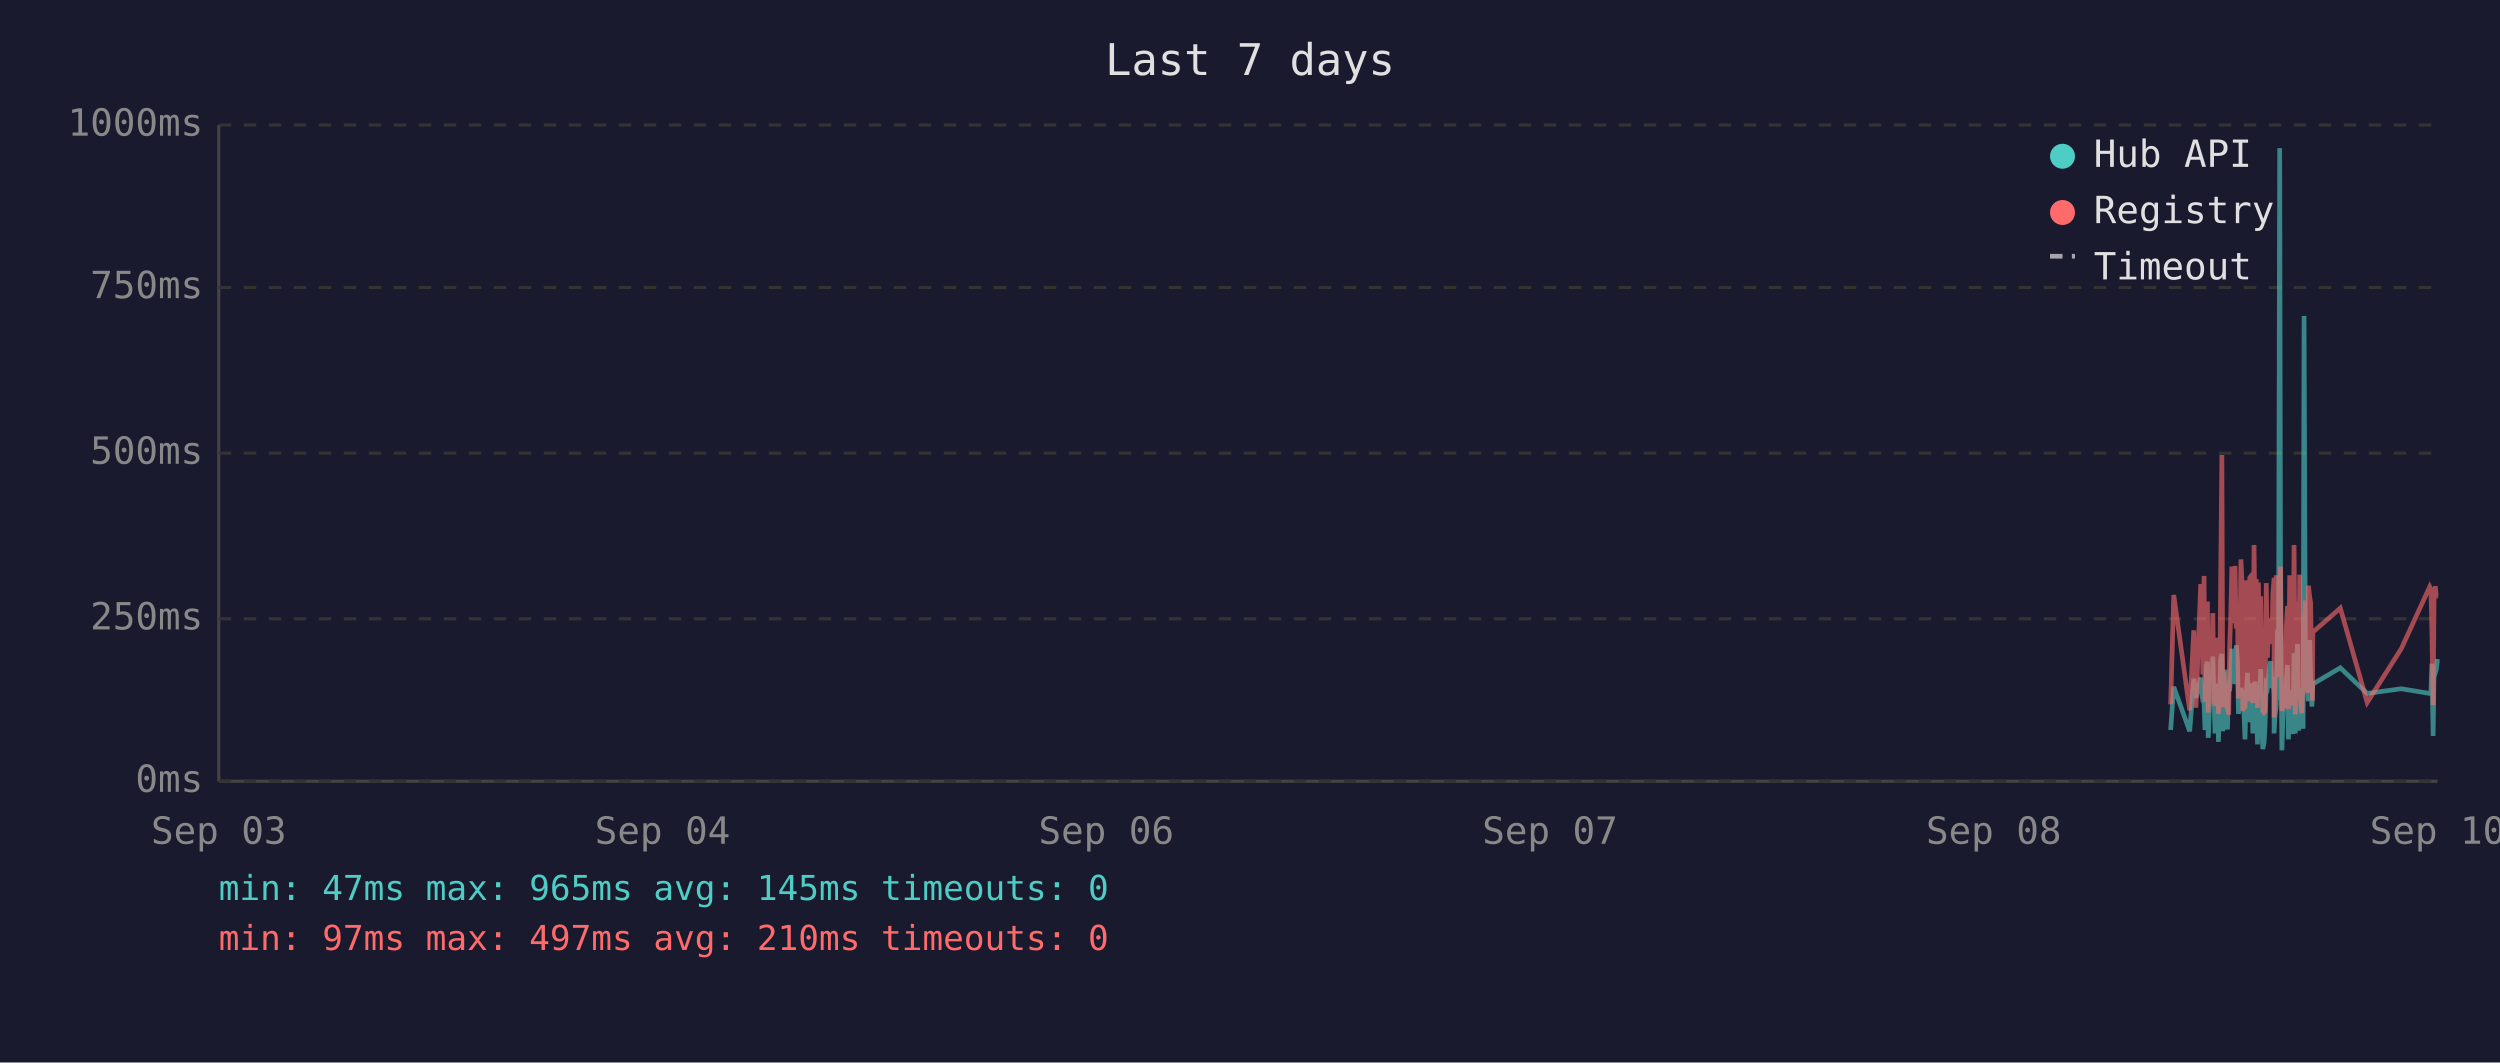
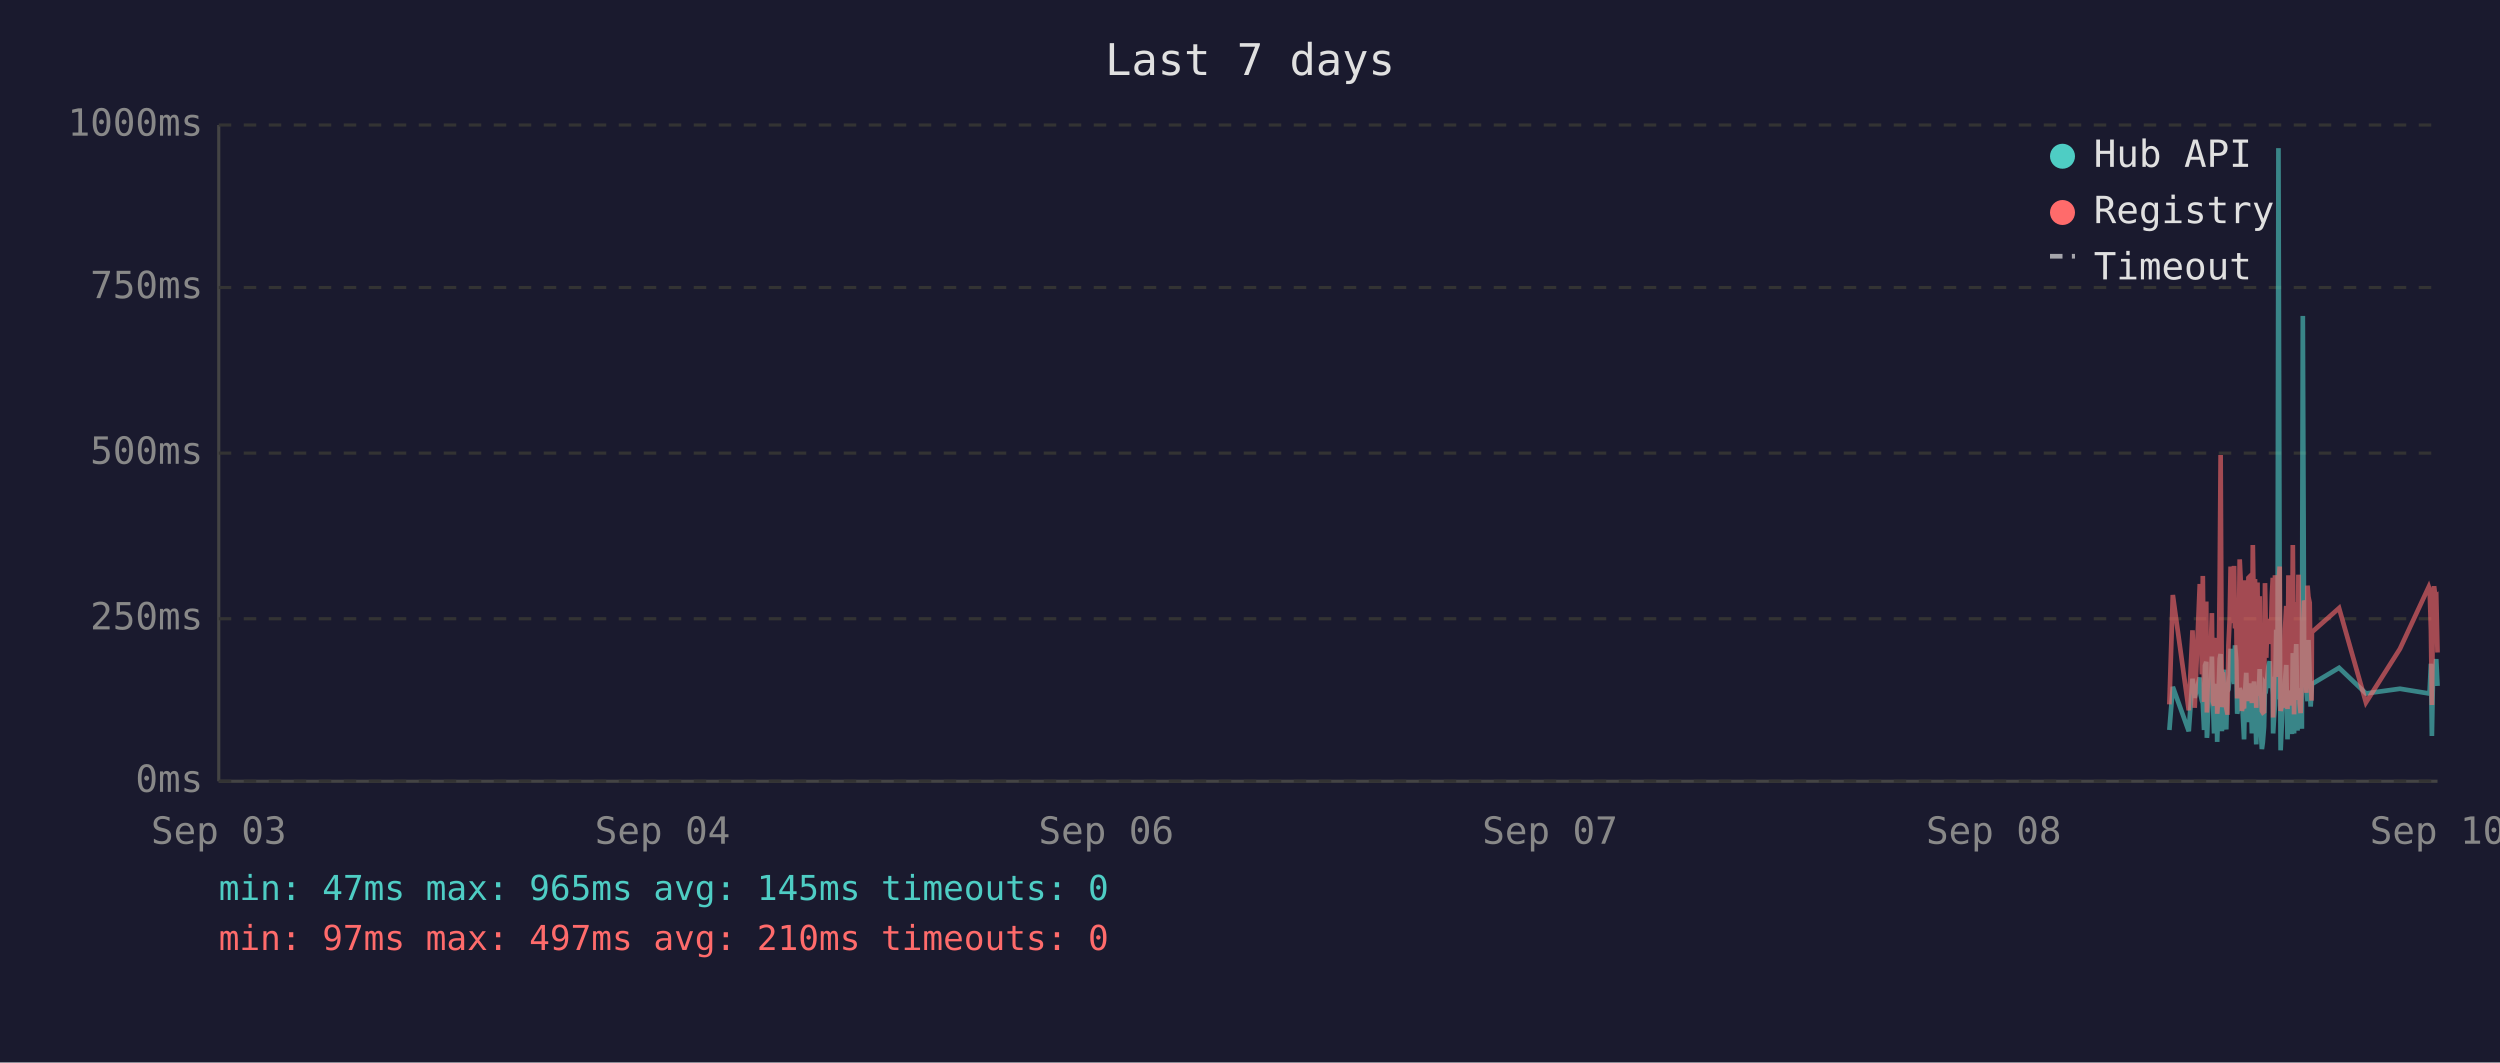
<svg xmlns="http://www.w3.org/2000/svg" viewBox="0 0 800 340" font-family="monospace" font-size="12">
  <rect width="800" height="340" fill="#1a1a2e" />
  <text x="400" y="24" fill="#e0e0e0" font-size="14" text-anchor="middle">Last 7 days</text>
  <line x1="70" y1="40" x2="70" y2="250" stroke="#444" stroke-width="1" />
  <line x1="70" y1="250" x2="780" y2="250" stroke="#444" stroke-width="1" />
  <line x1="70" y1="250" x2="780" y2="250" stroke="#333" stroke-width="1" stroke-dasharray="4" />
  <text x="65" y="250" fill="#888" text-anchor="end" dominant-baseline="middle">0ms</text>
  <line x1="70" y1="198" x2="780" y2="198" stroke="#333" stroke-width="1" stroke-dasharray="4" />
  <text x="65" y="198" fill="#888" text-anchor="end" dominant-baseline="middle">250ms</text>
  <line x1="70" y1="145" x2="780" y2="145" stroke="#333" stroke-width="1" stroke-dasharray="4" />
  <text x="65" y="145" fill="#888" text-anchor="end" dominant-baseline="middle">500ms</text>
  <line x1="70" y1="92" x2="780" y2="92" stroke="#333" stroke-width="1" stroke-dasharray="4" />
  <text x="65" y="92" fill="#888" text-anchor="end" dominant-baseline="middle">750ms</text>
  <line x1="70" y1="40" x2="780" y2="40" stroke="#333" stroke-width="1" stroke-dasharray="4" />
  <text x="65" y="40" fill="#888" text-anchor="end" dominant-baseline="middle">1000ms</text>
  <text x="70" y="270" fill="#888" text-anchor="middle">Sep 03</text>
  <text x="212" y="270" fill="#888" text-anchor="middle">Sep 04</text>
  <text x="354" y="270" fill="#888" text-anchor="middle">Sep 06</text>
  <text x="496" y="270" fill="#888" text-anchor="middle">Sep 07</text>
  <text x="638" y="270" fill="#888" text-anchor="middle">Sep 08</text>
  <text x="780" y="270" fill="#888" text-anchor="middle">Sep 10</text>
-   <polyline points="694.6,233.6 695.6,219.8 700.7,234.0 702.0,217.2 702.7,223.3 704.2,216.8 704.6,222.3 704.9,224.2 705.3,225.0 705.6,233.6 706.0,213.0 706.4,211.8 706.6,236.1 706.7,235.1 707.1,223.8 707.4,221.2 707.8,222.3 708.1,210.1 708.5,223.3 708.8,234.7 709.2,220.6 709.6,218.9 709.9,237.4 710.3,223.1 710.6,210.9 711.0,209.3 711.3,234.0 711.7,217.0 712.0,214.3 712.4,230.9 712.8,233.4 713.1,220.6 713.2,221.2 713.5,220.6 713.8,215.8 714.2,207.6 714.5,216.6 714.9,213.9 715.2,218.9 715.6,206.5 716.0,211.4 716.3,228.4 716.7,226.1 717.1,220.2 717.4,221.2 717.7,221.9 718.1,228.8 718.4,236.6 718.8,221.9 719.2,215.3 719.5,231.1 719.9,221.9 720.2,221.2 720.6,218.7 720.9,234.7 721.3,221.2 721.6,218.1 722.0,223.1 722.4,238.2 722.7,220.8 723.1,224.8 723.4,214.1 723.8,232.6 724.1,239.7 724.5,237.6 724.8,232.6 725.2,219.1 725.6,219.8 725.9,217.2 726.3,213.2 726.6,211.6 727.0,220.2 727.3,216.6 727.7,222.5 727.7,234.7 728.0,229.4 728.4,225.6 728.8,201.5 729.1,223.8 729.5,47.4 729.8,196.0 730.2,240.1 730.5,231.1 730.9,221.0 731.2,225.0 731.6,217.9 732.0,212.8 732.3,236.6 732.7,222.7 733.0,222.9 733.4,221.0 733.7,234.9 734.1,209.0 734.5,234.7 734.8,213.5 735.2,206.1 735.6,233.8 735.9,220.2 736.2,230.7 736.6,223.8 737.0,233.2 737.3,101.1 737.7,207.2 738.0,217.9 738.4,218.9 738.7,224.4 739.1,204.8 739.4,216.6 739.8,226.1 740.0,221.2 740.1,218.9 748.9,213.7 757.5,221.9 768.4,220.4 777.5,221.9 777.9,221.0 778.2,212.4 778.6,235.5 778.9,214.1 779.3,215.3 779.6,214.3 780.0,210.9" fill="none" stroke="#4ecdc4" stroke-width="1.5" opacity="0.6" />
-   <polyline points="694.6,225.4 695.6,190.4 700.7,227.3 702.0,201.7 702.7,226.5 704.2,187.6 704.6,187.6 704.9,215.8 705.3,184.3 705.6,224.6 706.0,206.3 706.4,192.5 706.6,228.0 706.7,225.8 707.1,209.0 707.4,204.0 707.8,209.0 708.1,196.2 708.5,224.4 708.8,225.8 709.2,206.1 709.6,204.2 709.9,228.4 710.3,222.3 710.6,186.0 711.0,145.6 711.3,226.3 711.7,215.1 712.0,226.3 712.4,224.2 712.8,226.5 713.1,228.0 713.2,228.0 713.5,206.5 713.8,198.1 714.2,181.3 714.5,193.1 714.9,199.4 715.2,181.1 715.6,201.1 716.0,196.7 716.3,223.5 716.7,214.9 717.1,179.0 717.4,185.3 717.7,227.5 718.1,225.8 718.4,226.7 718.8,185.7 719.2,209.5 719.5,224.4 719.9,184.9 720.2,184.5 720.6,206.3 720.9,225.0 721.3,174.4 721.6,200.7 722.0,185.3 722.4,226.5 722.7,186.4 723.1,222.7 723.4,190.8 723.8,216.6 724.1,227.5 724.5,228.0 724.8,227.7 725.2,186.6 725.6,210.5 725.9,200.2 726.3,200.4 726.6,198.1 727.0,206.1 727.3,190.4 727.7,184.9 727.7,229.6 728.0,217.7 728.4,184.1 728.8,188.3 729.1,216.6 729.5,187.8 729.8,181.3 730.2,227.5 730.5,225.6 730.9,207.4 731.2,226.5 731.6,201.3 732.0,193.9 732.3,226.9 732.7,184.1 733.0,209.0 733.4,185.5 733.7,225.8 734.1,174.4 734.5,228.6 734.8,192.7 735.2,197.5 735.6,224.0 735.9,183.9 736.2,225.0 736.6,228.2 737.0,216.0 737.3,209.9 737.7,192.2 738.0,193.3 738.4,221.7 738.7,187.4 739.1,191.0 739.4,192.9 739.8,217.2 740.0,224.2 740.1,202.3 748.9,194.6 757.5,224.8 768.4,207.6 777.5,187.8 777.9,188.7 778.2,201.7 778.6,225.6 778.9,191.0 779.3,187.6 779.6,190.8 780.0,190.6" fill="none" stroke="#ff6b6b" stroke-width="1.5" opacity="0.6" />
+   <polyline points="694.2,233.6 695.3,219.8 700.4,234.0 701.6,217.2 702.3,223.3 703.9,216.8 704.2,222.3 704.6,224.2 704.9,225.0 705.3,233.6 705.6,213.0 706.0,211.8 706.2,236.1 706.3,235.1 706.7,223.8 707.1,221.2 707.4,222.3 707.8,210.1 708.1,223.3 708.5,234.7 708.8,220.6 709.2,218.9 709.5,237.4 709.9,223.1 710.3,210.9 710.6,209.3 711.0,234.0 711.3,217.0 711.7,214.3 712.0,230.9 712.4,233.4 712.7,220.6 712.8,221.2 713.1,220.6 713.5,215.8 713.8,207.6 714.2,216.6 714.5,213.9 714.9,218.9 715.2,206.5 715.6,211.4 715.9,228.4 716.3,226.1 716.7,220.2 717.0,221.2 717.4,221.9 717.7,228.8 718.1,236.6 718.4,221.9 718.8,215.3 719.2,231.1 719.5,221.9 719.9,221.2 720.2,218.7 720.6,234.7 720.9,221.2 721.3,218.1 721.6,223.1 722.0,238.2 722.4,220.8 722.7,224.8 723.1,214.1 723.4,232.6 723.8,239.7 724.1,237.6 724.5,232.6 724.8,219.1 725.2,219.8 725.5,217.2 725.9,213.2 726.3,211.6 726.6,220.2 727.0,216.6 727.3,222.5 727.4,234.7 727.7,229.4 728.0,225.6 728.4,201.5 728.8,223.8 729.1,47.4 729.5,196.0 729.8,240.1 730.2,231.1 730.5,221.0 730.9,225.0 731.2,217.9 731.6,212.8 732.0,236.6 732.3,222.7 732.7,222.9 733.0,221.0 733.4,234.9 733.7,209.0 734.1,234.7 734.5,213.5 734.8,206.1 735.2,233.8 735.5,220.2 735.9,230.7 736.2,223.8 736.6,233.2 736.9,101.1 737.3,207.2 737.7,217.9 738.0,218.9 738.4,224.4 738.7,204.8 739.1,216.6 739.4,226.1 739.7,221.2 739.8,218.9 748.5,213.7 757.1,221.9 768.0,220.4 777.2,221.9 777.5,221.0 777.9,212.4 778.2,235.5 778.6,214.1 778.9,215.3 779.3,214.3 779.6,210.9 780.0,219.5" fill="none" stroke="#4ecdc4" stroke-width="1.5" opacity="0.6" />
+   <polyline points="694.2,225.4 695.3,190.4 700.4,227.3 701.6,201.7 702.3,226.5 703.9,187.6 704.2,187.6 704.6,215.8 704.9,184.3 705.3,224.6 705.6,206.3 706.0,192.5 706.2,228.0 706.3,225.8 706.7,209.0 707.1,204.0 707.4,209.0 707.8,196.2 708.1,224.4 708.5,225.8 708.8,206.1 709.2,204.2 709.5,228.4 709.9,222.3 710.3,186.0 710.6,145.6 711.0,226.3 711.3,215.1 711.7,226.3 712.0,224.2 712.4,226.5 712.7,228.0 712.8,228.0 713.1,206.5 713.5,198.1 713.8,181.3 714.2,193.1 714.5,199.4 714.9,181.1 715.2,201.1 715.6,196.7 715.9,223.5 716.3,214.9 716.7,179.0 717.0,185.3 717.4,227.5 717.7,225.8 718.1,226.7 718.4,185.7 718.8,209.5 719.2,224.4 719.5,184.9 719.9,184.5 720.2,206.3 720.6,225.0 720.9,174.4 721.3,200.7 721.6,185.3 722.0,226.5 722.4,186.4 722.7,222.7 723.1,190.8 723.4,216.6 723.8,227.5 724.1,228.0 724.5,227.7 724.8,186.6 725.2,210.5 725.5,200.2 725.9,200.4 726.3,198.1 726.6,206.1 727.0,190.4 727.3,184.9 727.4,229.6 727.7,217.7 728.0,184.1 728.4,188.3 728.8,216.6 729.1,187.8 729.5,181.3 729.8,227.5 730.2,225.6 730.5,207.4 730.9,226.5 731.2,201.3 731.6,193.9 732.0,226.9 732.3,184.1 732.7,209.0 733.0,185.5 733.4,225.8 733.7,174.4 734.1,228.6 734.5,192.7 734.8,197.5 735.2,224.0 735.5,183.9 735.9,225.0 736.2,228.2 736.6,216.0 736.9,209.9 737.3,192.2 737.7,193.3 738.0,221.7 738.4,187.4 738.7,191.0 739.1,192.9 739.4,217.2 739.7,224.2 739.8,202.3 748.5,194.6 757.1,224.8 768.0,207.6 777.2,187.8 777.5,188.7 777.9,201.7 778.2,225.6 778.6,191.0 778.9,187.6 779.3,190.8 779.6,190.6 780.0,208.8" fill="none" stroke="#ff6b6b" stroke-width="1.5" opacity="0.6" />
  <circle cx="660" cy="50" r="4" fill="#4ecdc4" />
  <text x="670" y="50" fill="#e0e0e0" dominant-baseline="middle">Hub API</text>
  <circle cx="660" cy="68" r="4" fill="#ff6b6b" />
  <text x="670" y="68" fill="#e0e0e0" dominant-baseline="middle">Registry</text>
  <line x1="656" y1="82" x2="664" y2="82" stroke="#e0e0e0" stroke-width="1.5" stroke-dasharray="4,3" opacity="0.7" />
  <text x="670" y="86" fill="#e0e0e0" dominant-baseline="middle">Timeout</text>
  <text x="70" y="288" fill="#4ecdc4" font-size="11">min: 47ms  max: 965ms  avg: 145ms  timeouts: 0</text>
  <text x="70" y="304" fill="#ff6b6b" font-size="11">min: 97ms  max: 497ms  avg: 210ms  timeouts: 0</text>
</svg>
